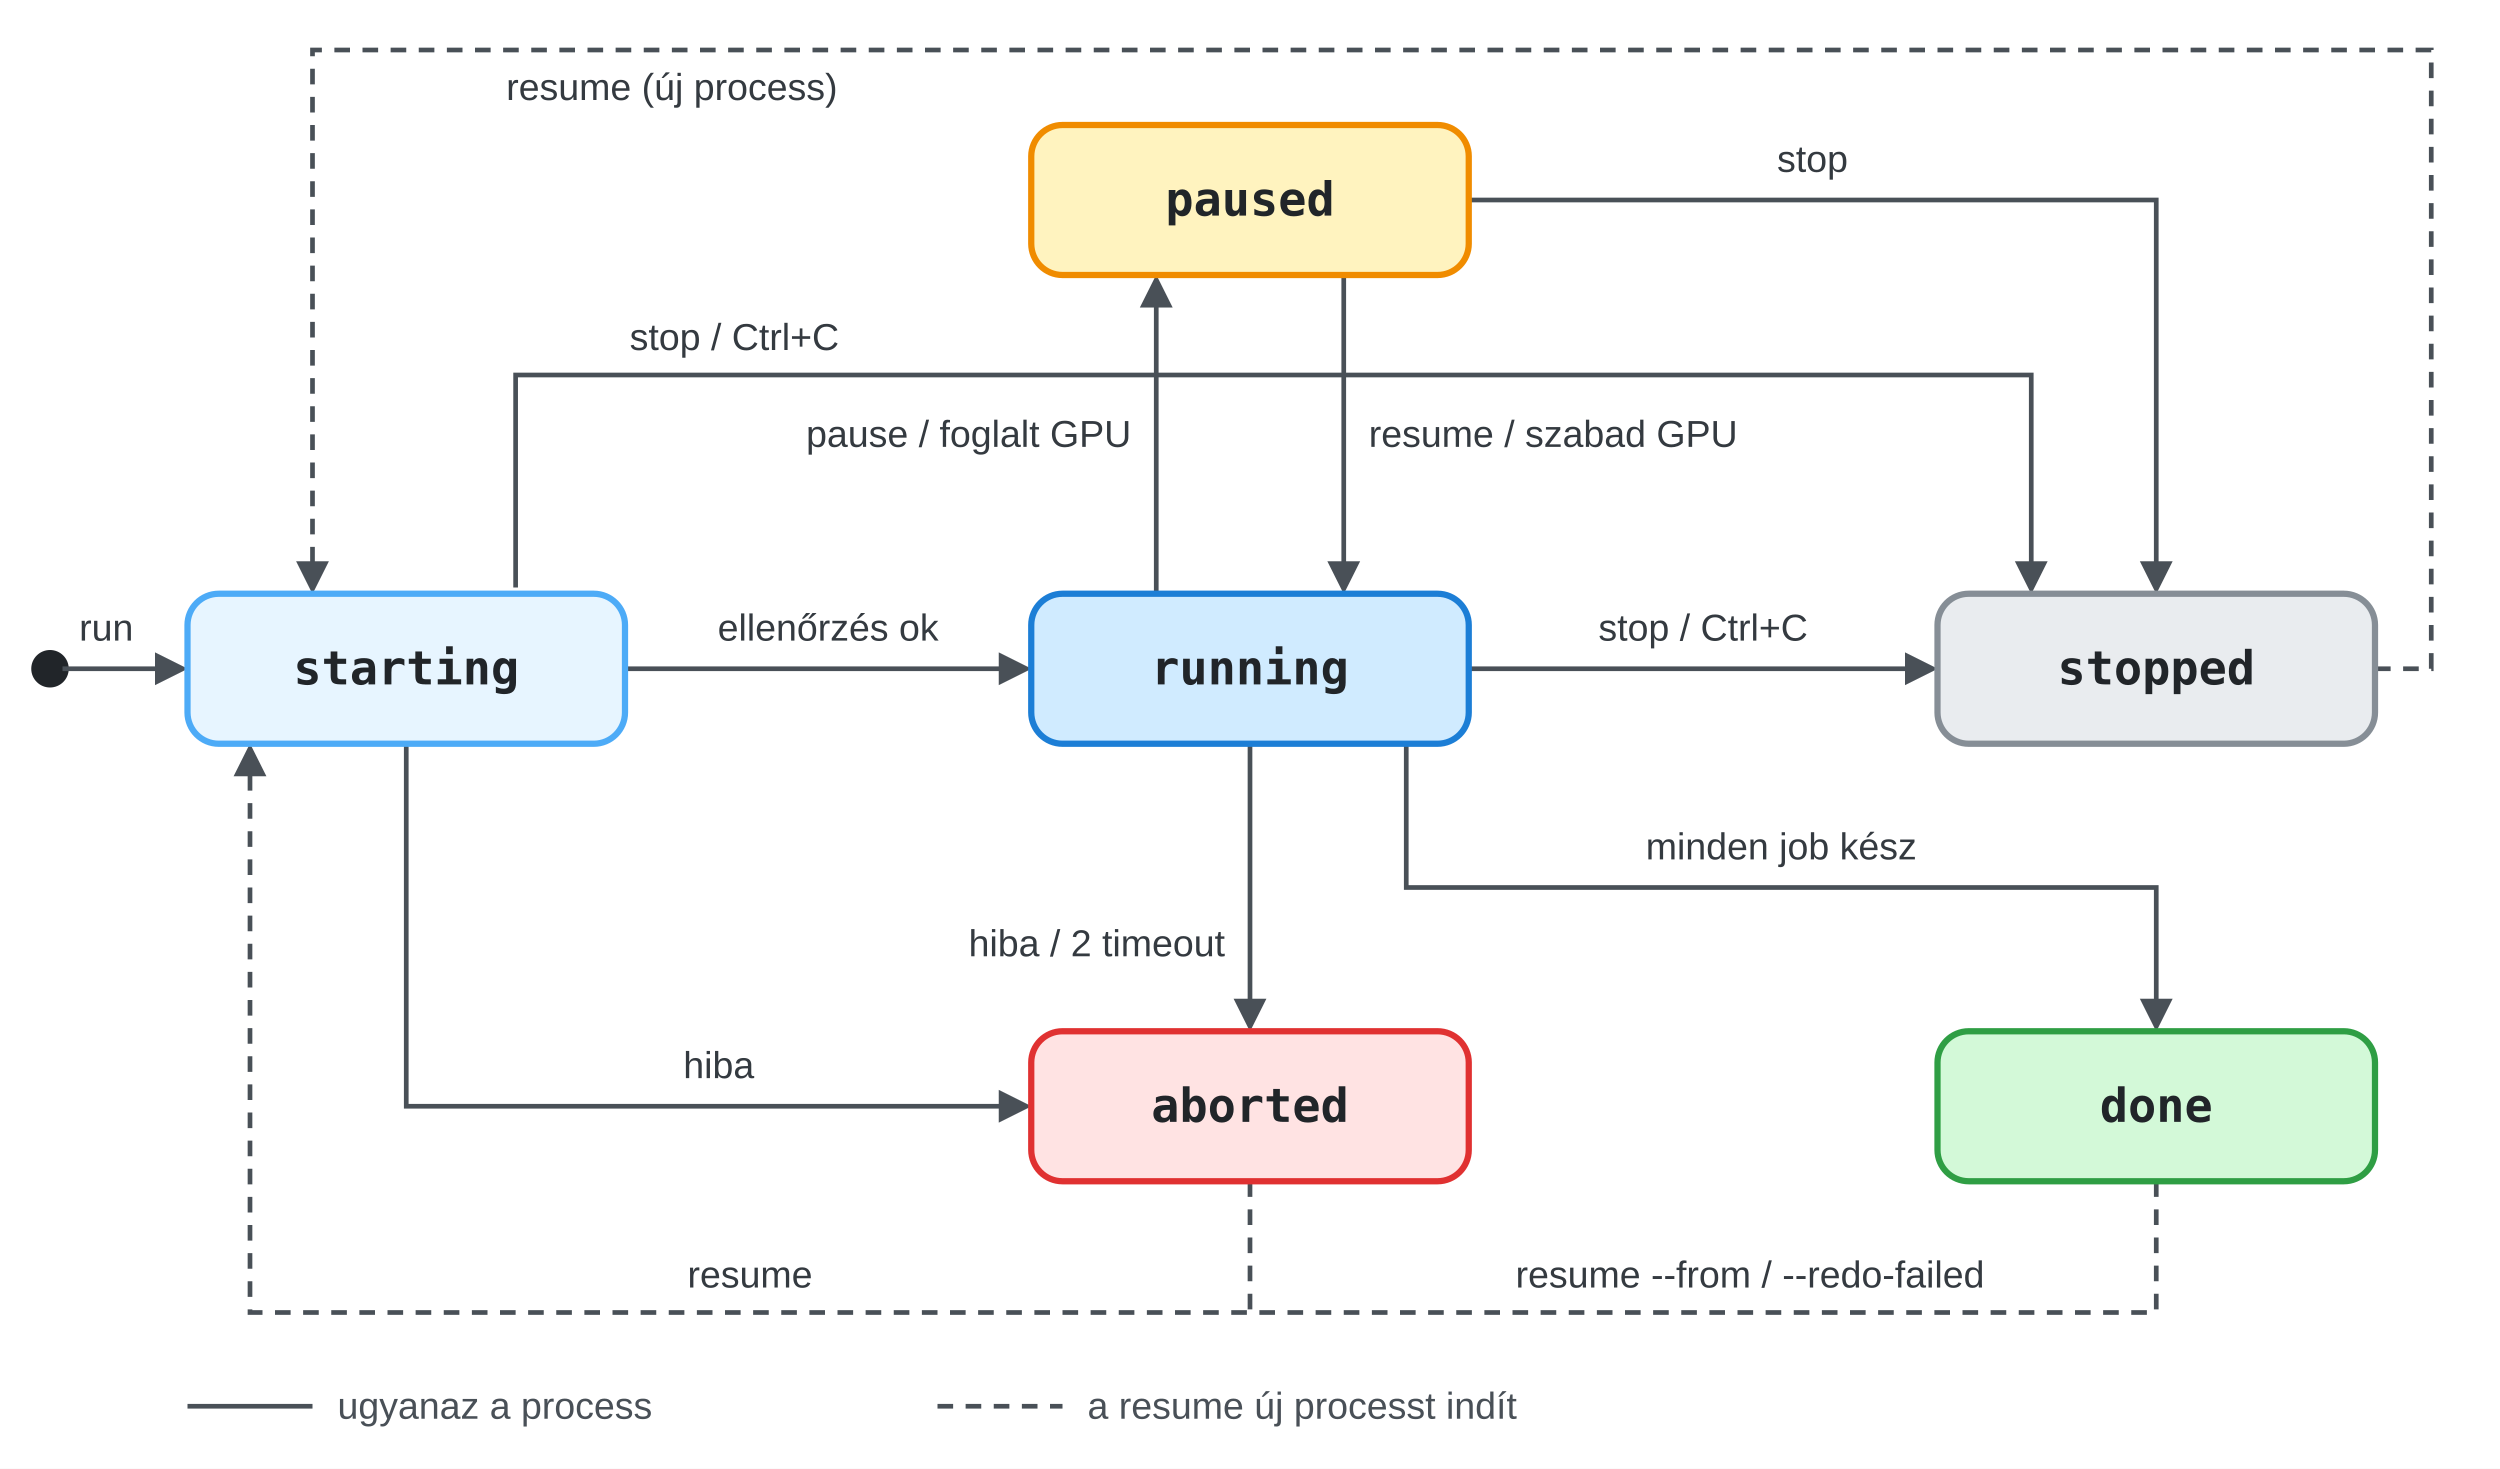
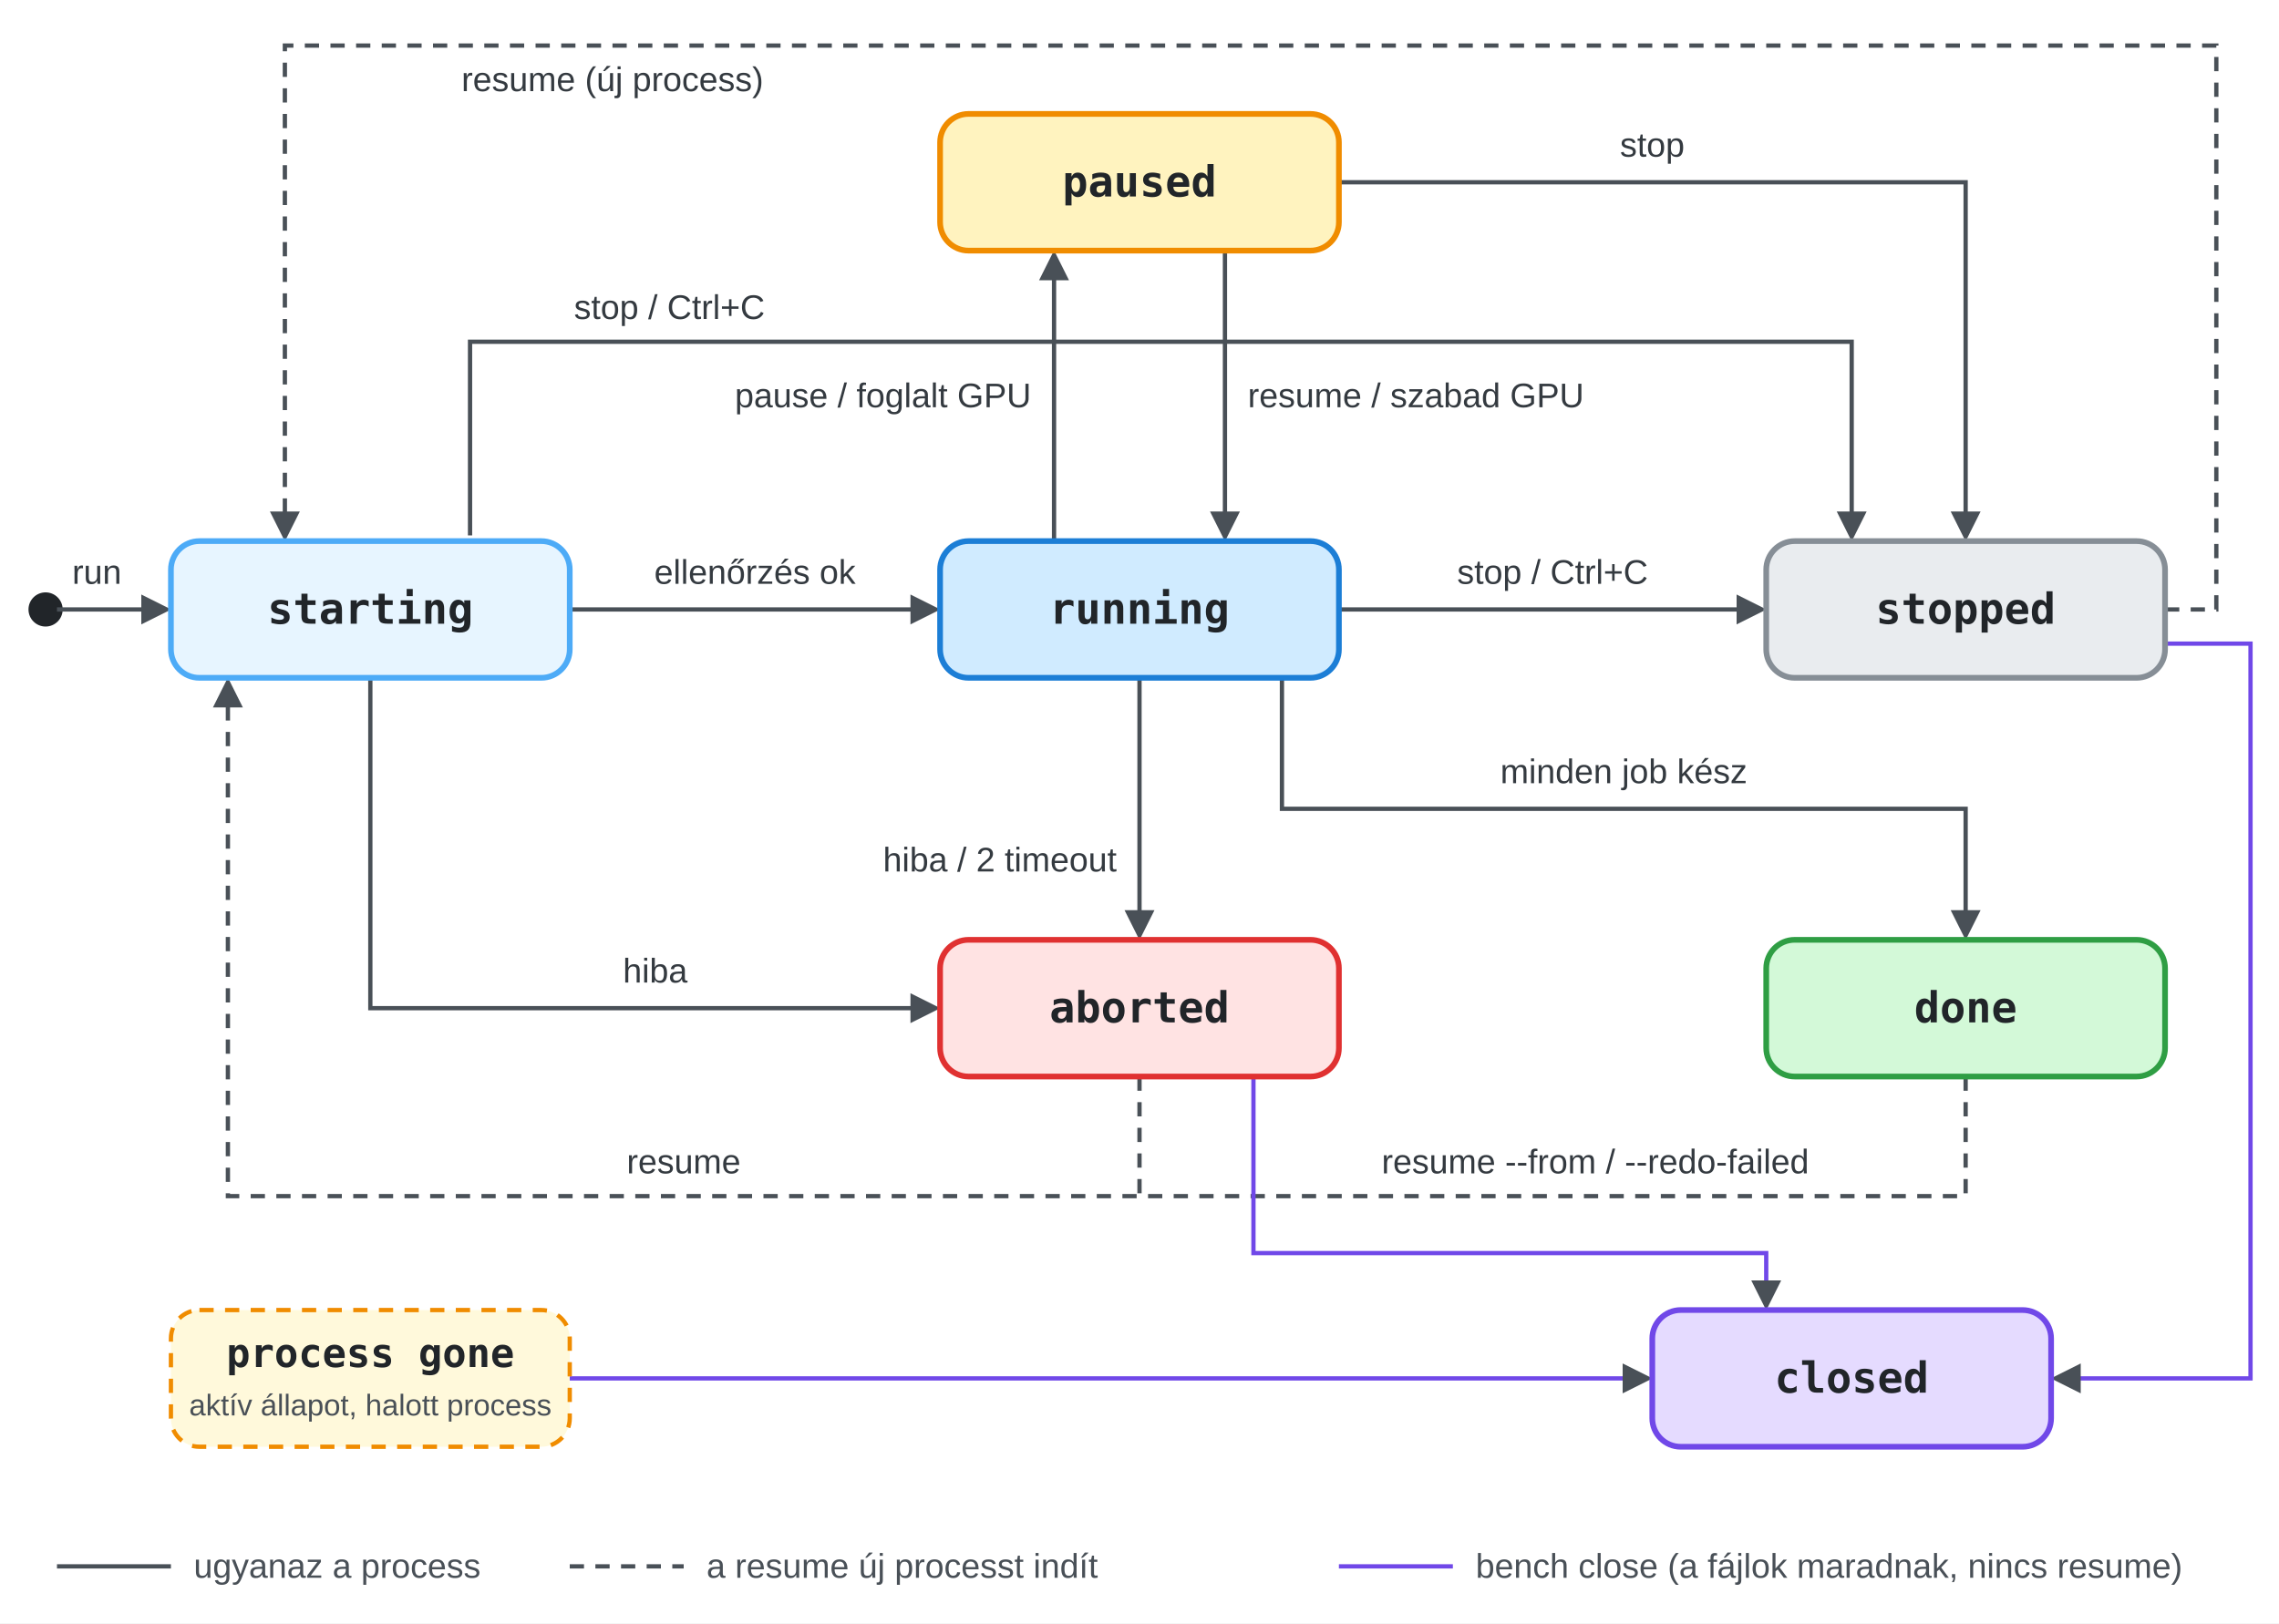
- <svg xmlns="http://www.w3.org/2000/svg" viewBox="0 0 800 470" width="800" height="470" role="img" aria-label="Futási állapotok" font-family="Segoe UI, Arial, sans-serif">
-   <rect width="800" height="470" fill="#ffffff" />
+ <svg xmlns="http://www.w3.org/2000/svg" viewBox="0 0 800 570" width="800" height="570" role="img" aria-label="Futási állapotok" font-family="Segoe UI, Arial, sans-serif">
+   <rect width="800" height="570" fill="#ffffff" />
  <defs>
    <marker id="a" viewBox="0 0 10 10" refX="8" refY="5" markerWidth="7" markerHeight="7" orient="auto">
      <path d="M0,0 L10,5 L0,10 z" fill="#495057" />
    </marker>
  </defs>
  <circle cx="16" cy="214" r="6" fill="#212529" />
  <path d="M20,214 H58" fill="none" stroke="#495057" stroke-width="1.5" marker-end="url(#a)" />
  <text x="34" y="205" text-anchor="middle" font-size="12" fill="#343a40">run</text>
  <path d="M200,214 H328" fill="none" stroke="#495057" stroke-width="1.5" marker-end="url(#a)" />
  <text x="265" y="205" text-anchor="middle" font-size="12" fill="#343a40">ellenőrzés ok</text>
  <path d="M165,188 V120 H650 V188" fill="none" stroke="#495057" stroke-width="1.5" marker-end="url(#a)" />
  <text x="235" y="112" text-anchor="middle" font-size="12" fill="#343a40">stop / Ctrl+C</text>
  <path d="M370,190 V90" fill="none" stroke="#495057" stroke-width="1.5" marker-end="url(#a)" />
  <text x="362" y="143" text-anchor="end" font-size="12" fill="#343a40">pause / foglalt GPU</text>
  <path d="M430,88 V188" fill="none" stroke="#495057" stroke-width="1.5" marker-end="url(#a)" />
  <text x="438" y="143" text-anchor="start" font-size="12" fill="#343a40">resume / szabad GPU</text>
  <path d="M470,214 H618" fill="none" stroke="#495057" stroke-width="1.5" marker-end="url(#a)" />
  <text x="545" y="205" text-anchor="middle" font-size="12" fill="#343a40">stop / Ctrl+C</text>
  <path d="M470,64 H690 V188" fill="none" stroke="#495057" stroke-width="1.5" marker-end="url(#a)" />
  <text x="580" y="55" text-anchor="middle" font-size="12" fill="#343a40">stop</text>
  <path d="M450,238 V284 H690 V328" fill="none" stroke="#495057" stroke-width="1.5" marker-end="url(#a)" />
  <text x="570" y="275" text-anchor="middle" font-size="12" fill="#343a40">minden job kész</text>
  <path d="M400,238 V328" fill="none" stroke="#495057" stroke-width="1.5" marker-end="url(#a)" />
  <text x="392" y="306" text-anchor="end" font-size="12" fill="#343a40">hiba / 2 timeout</text>
  <path d="M130,238 V354 H328" fill="none" stroke="#495057" stroke-width="1.5" marker-end="url(#a)" />
  <text x="230" y="345" text-anchor="middle" font-size="12" fill="#343a40">hiba</text>
  <path d="M760,214 H778 V16 H100 V188" fill="none" stroke="#495057" stroke-width="1.5" stroke-dasharray="5 4" marker-end="url(#a)" />
  <text x="215" y="32" text-anchor="middle" font-size="12" fill="#343a40">resume (új process)</text>
  <path d="M690,378 V420 H80 V240" fill="none" stroke="#495057" stroke-width="1.5" stroke-dasharray="5 4" marker-end="url(#a)" />
  <text x="560" y="412" text-anchor="middle" font-size="12" fill="#343a40">resume --from / --redo-failed</text>
  <path d="M400,378 V420" fill="none" stroke="#495057" stroke-width="1.5" stroke-dasharray="5 4" />
  <text x="240" y="412" text-anchor="middle" font-size="12" fill="#343a40">resume</text>
+   <path d="M760,226 H790 V484 H722" fill="none" stroke="#7048e8" stroke-width="1.5" marker-end="url(#a)" />
+   <path d="M440,378 V440 H620 V458" fill="none" stroke="#7048e8" stroke-width="1.5" marker-end="url(#a)" />
+   <path d="M200,484 H578" fill="none" stroke="#7048e8" stroke-width="1.5" marker-end="url(#a)" />
+   <rect x="60" y="460" width="140" height="48" rx="10" fill="#fff9db" stroke="#f08c00" stroke-width="1.5" stroke-dasharray="5 4" />
+   <text x="130.0" y="480" text-anchor="middle" font-size="14" font-weight="600" font-family="Consolas, monospace" fill="#212529">process gone</text>
+   <text x="130.0" y="497" text-anchor="middle" font-size="10.5" fill="#495057">aktív állapot, halott process</text>
  <rect x="60" y="190" width="140" height="48" rx="10" fill="#e7f5ff" stroke="#4dabf7" stroke-width="2" />
  <text x="130.0" y="219.0" text-anchor="middle" font-size="15" font-weight="600" font-family="Consolas, monospace" fill="#212529">starting</text>
  <rect x="330" y="190" width="140" height="48" rx="10" fill="#d0ebff" stroke="#1c7ed6" stroke-width="2" />
  <text x="400.0" y="219.0" text-anchor="middle" font-size="15" font-weight="600" font-family="Consolas, monospace" fill="#212529">running</text>
  <rect x="330" y="40" width="140" height="48" rx="10" fill="#fff3bf" stroke="#f08c00" stroke-width="2" />
  <text x="400.0" y="69.0" text-anchor="middle" font-size="15" font-weight="600" font-family="Consolas, monospace" fill="#212529">paused</text>
  <rect x="620" y="190" width="140" height="48" rx="10" fill="#e9ecef" stroke="#868e96" stroke-width="2" />
  <text x="690.0" y="219.0" text-anchor="middle" font-size="15" font-weight="600" font-family="Consolas, monospace" fill="#212529">stopped</text>
  <rect x="620" y="330" width="140" height="48" rx="10" fill="#d3f9d8" stroke="#2f9e44" stroke-width="2" />
  <text x="690.0" y="359.0" text-anchor="middle" font-size="15" font-weight="600" font-family="Consolas, monospace" fill="#212529">done</text>
  <rect x="330" y="330" width="140" height="48" rx="10" fill="#ffe3e3" stroke="#e03131" stroke-width="2" />
  <text x="400.0" y="359.0" text-anchor="middle" font-size="15" font-weight="600" font-family="Consolas, monospace" fill="#212529">aborted</text>
-   <path d="M60,450 H100" stroke="#495057" stroke-width="1.5" />
-   <text x="108" y="454" font-size="12" fill="#495057">ugyanaz a process</text>
-   <path d="M300,450 H340" stroke="#495057" stroke-width="1.5" stroke-dasharray="5 4" />
-   <text x="348" y="454" font-size="12" fill="#495057">a resume új processt indít</text>
+   <rect x="580" y="460" width="140" height="48" rx="10" fill="#e5dbff" stroke="#7048e8" stroke-width="2" />
+   <text x="650.0" y="489.0" text-anchor="middle" font-size="15" font-weight="600" font-family="Consolas, monospace" fill="#212529">closed</text>
+   <path d="M20,550 H60" stroke="#495057" stroke-width="1.5" />
+   <text x="68" y="554" font-size="12" fill="#495057">ugyanaz a process</text>
+   <path d="M200,550 H240" stroke="#495057" stroke-width="1.5" stroke-dasharray="5 4" />
+   <text x="248" y="554" font-size="12" fill="#495057">a resume új processt indít</text>
+   <path d="M470,550 H510" stroke="#7048e8" stroke-width="1.5" />
+   <text x="518" y="554" font-size="12" fill="#495057">bench close (a fájlok maradnak, nincs resume)</text>
</svg>
